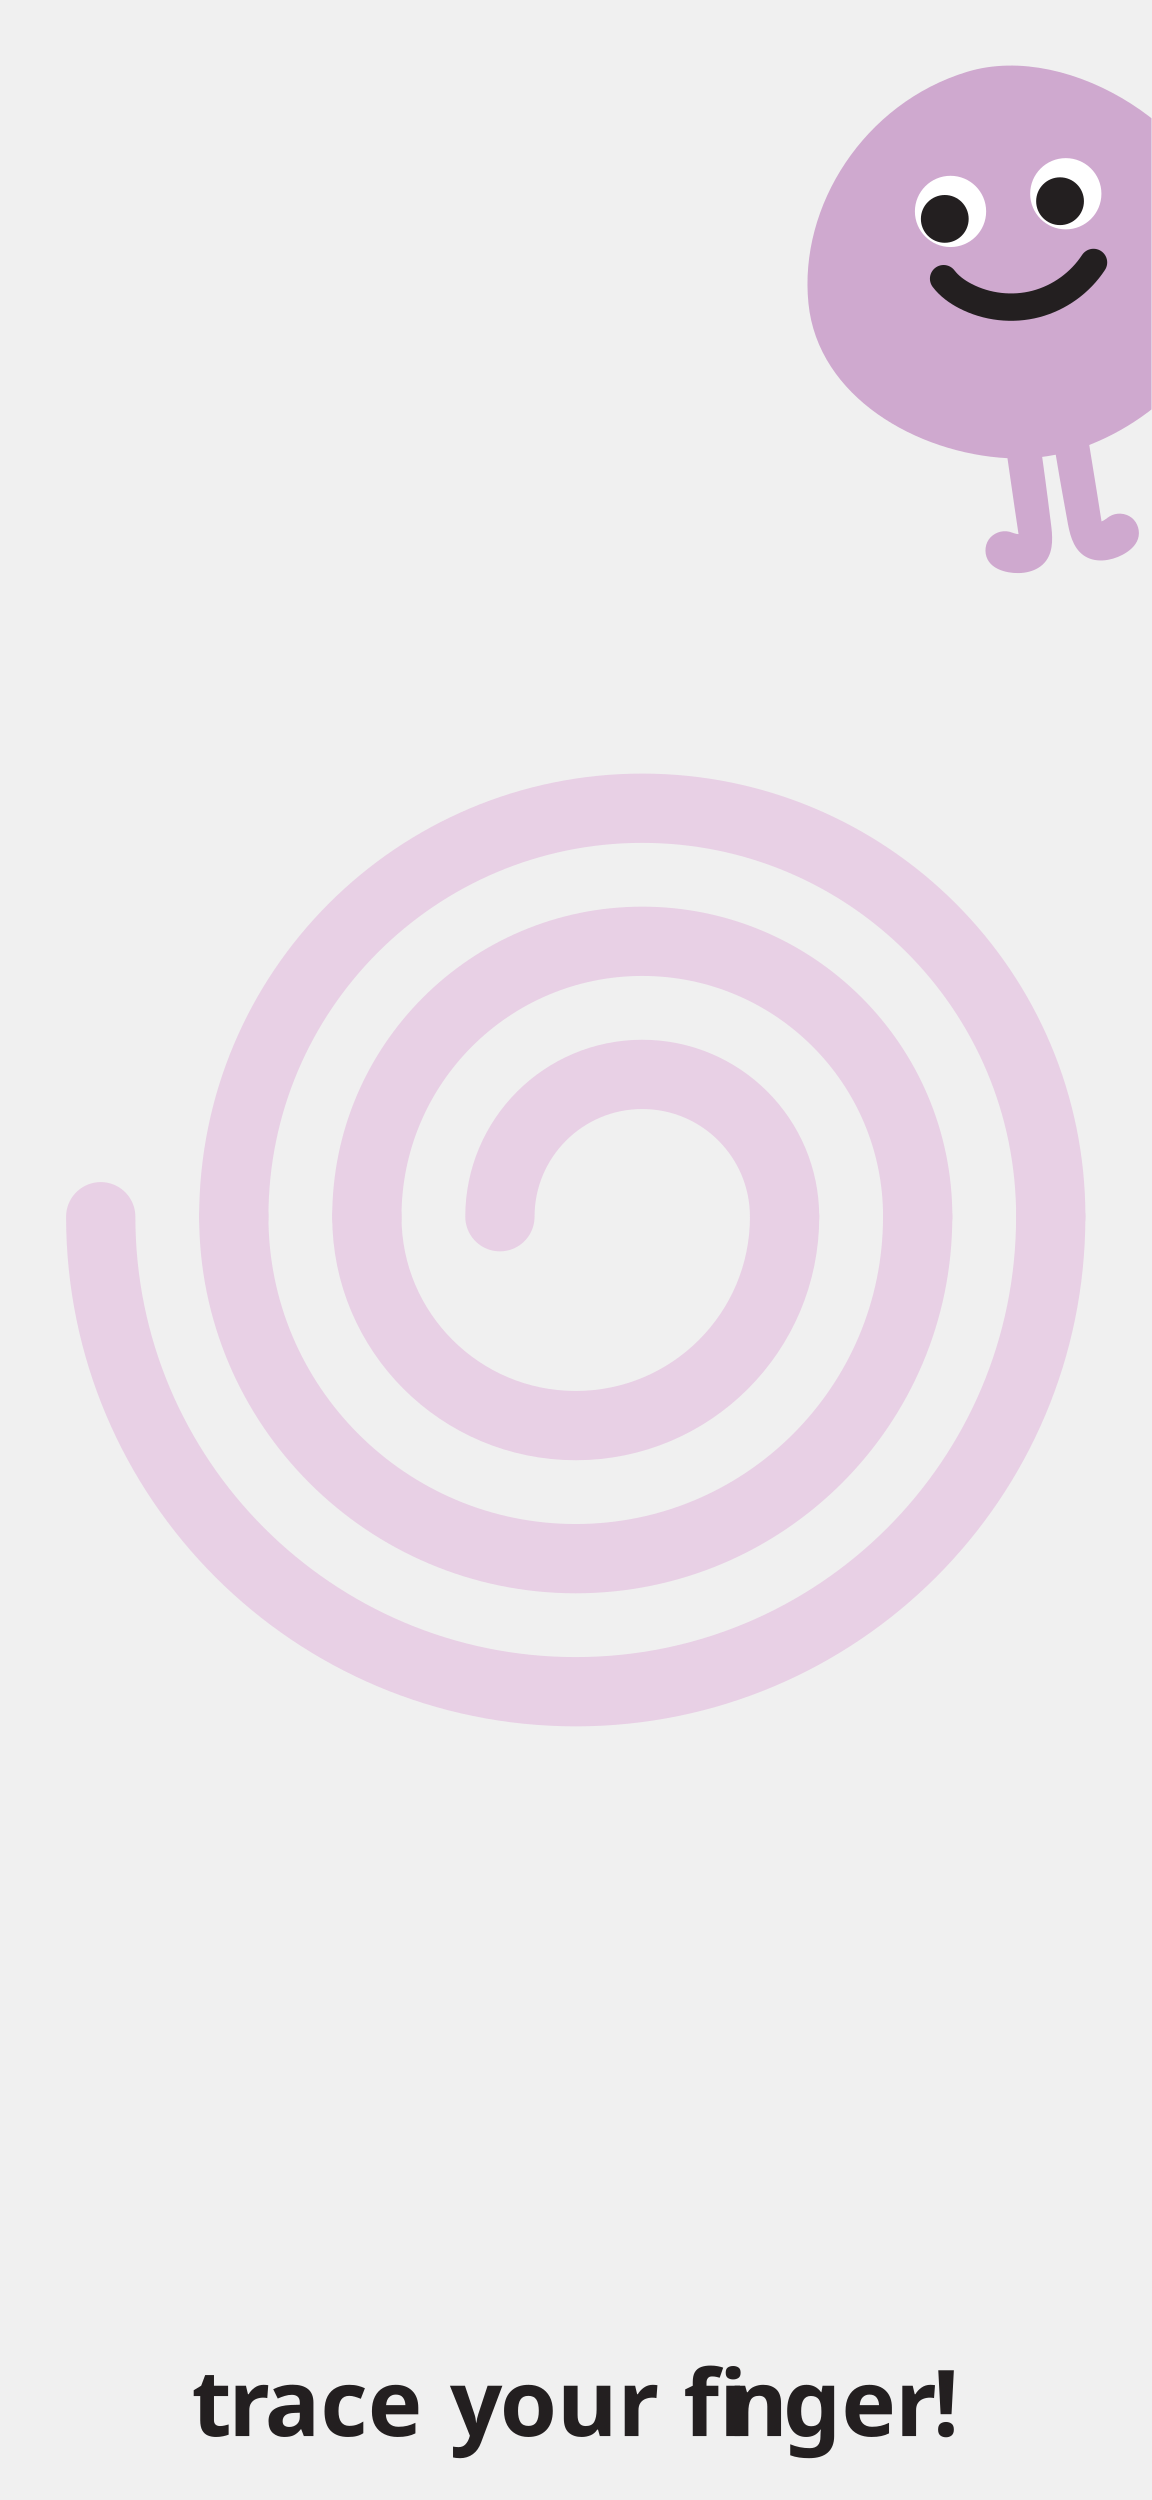
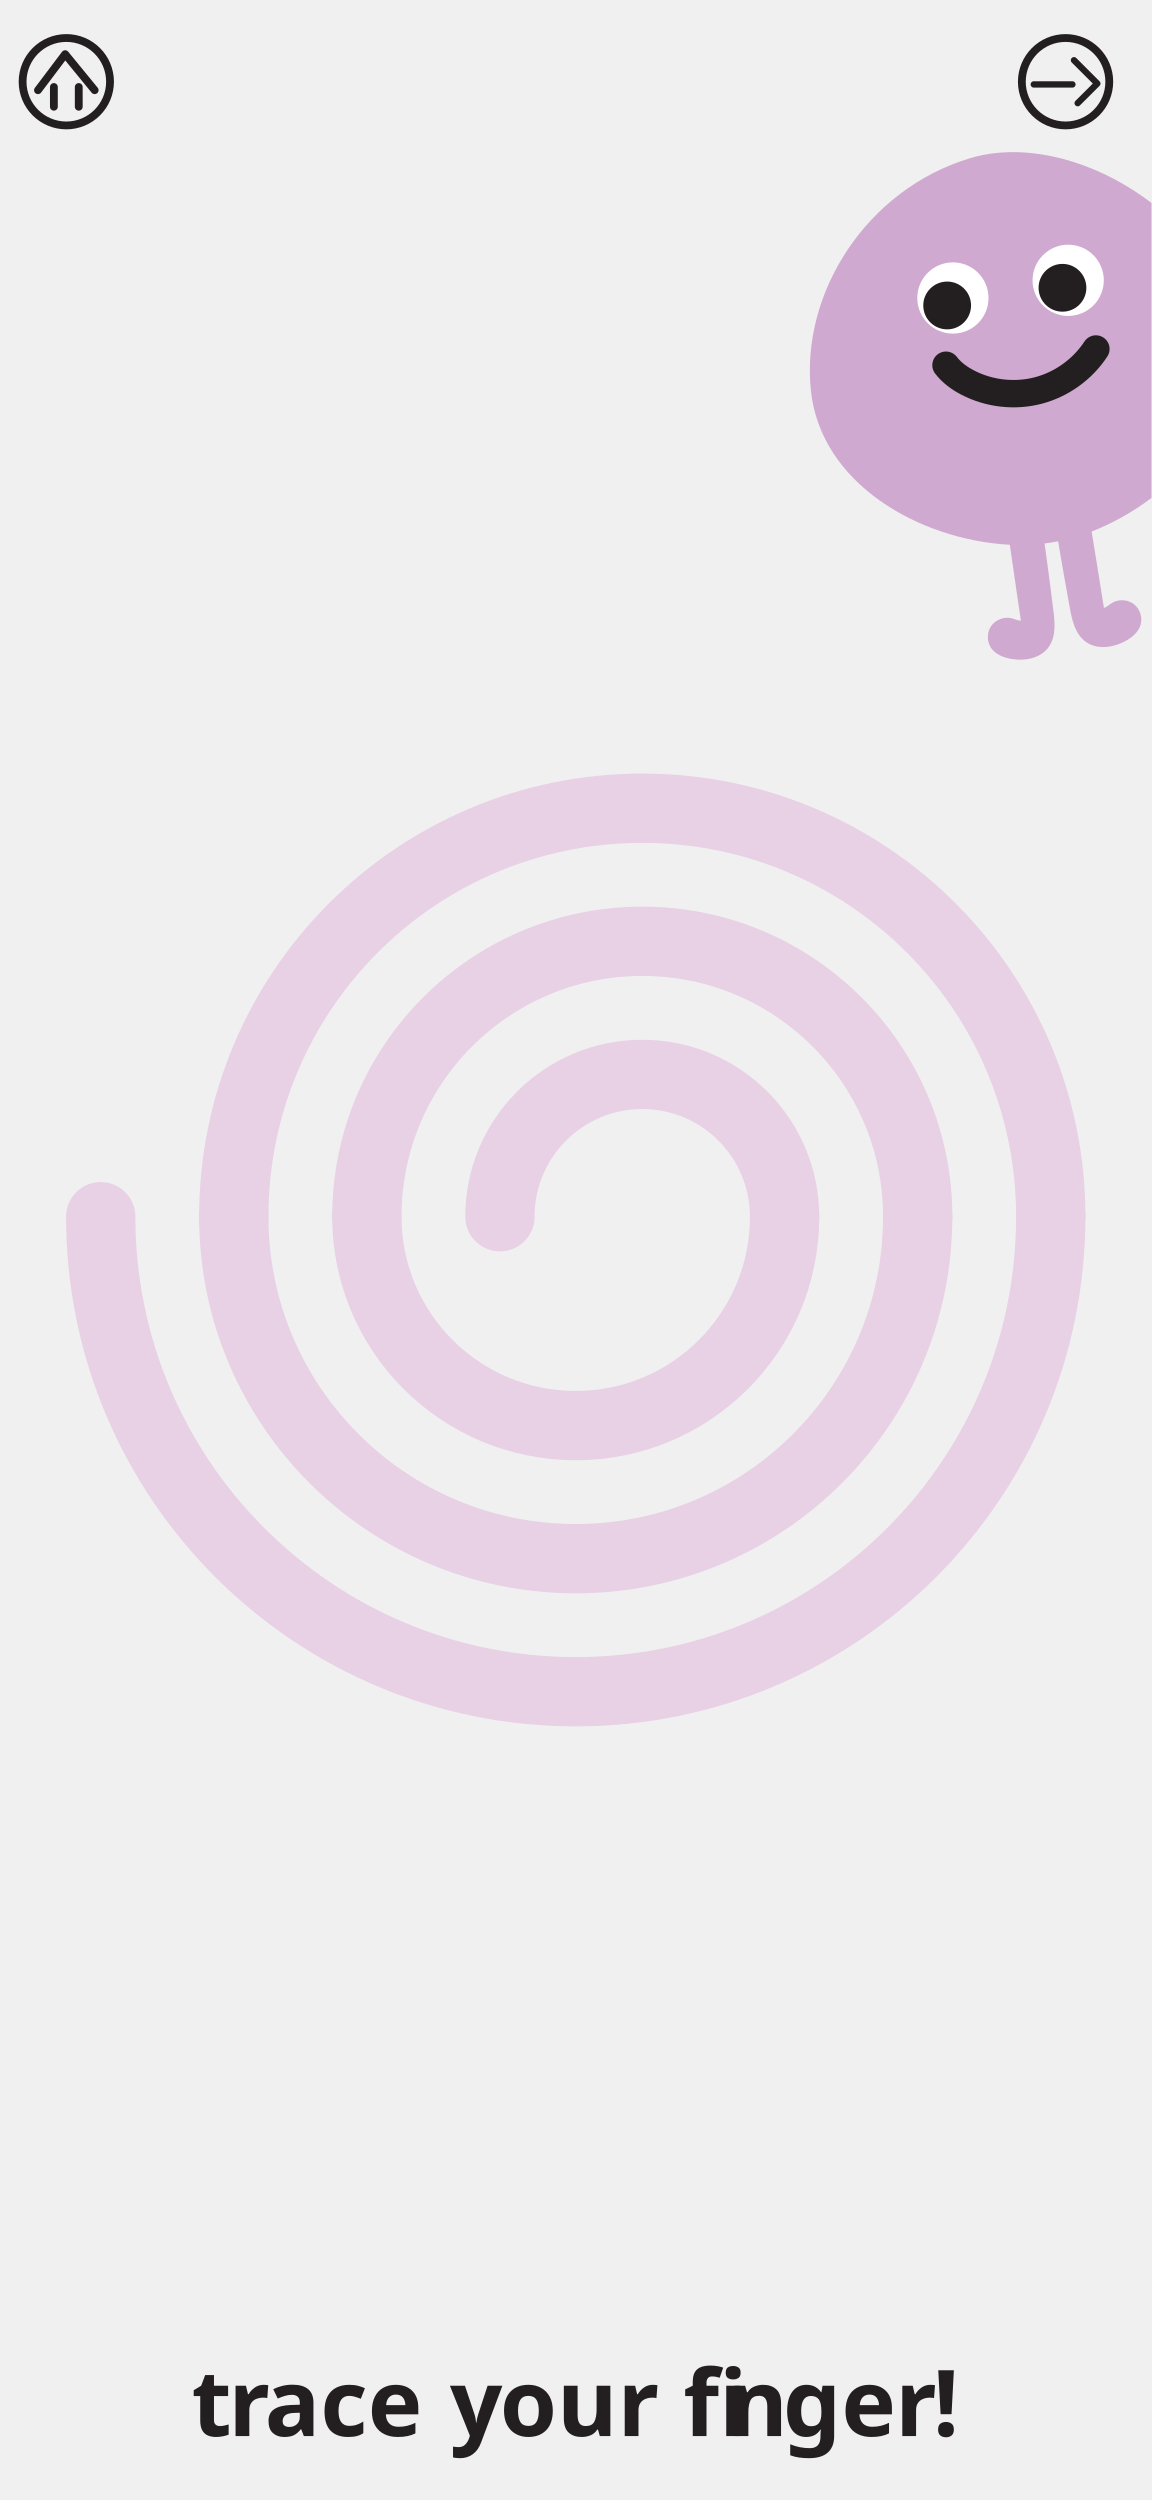
<svg xmlns="http://www.w3.org/2000/svg" id="Layer_1" data-name="Layer 1" viewBox="0 0 294.48 639.36">
  <defs>
    <style>
-       .cls-1, .cls-2, .cls-3 {
+       .cls-1, .cls-2, .cls-3, .cls-4, .cls-5, .cls-6 {
        fill: none;
      }

-       .cls-4, .cls-5 {
+       .cls-7, .cls-8 {
        fill: #231f20;
      }

-       .cls-6 {
+       .cls-9 {
        fill: #cfa9cf;
-       }
- 
-       .cls-7 {
-         letter-spacing: 0em;
-       }
- 
-       .cls-8 {
-         fill: #fff;
-       }
- 
-       .cls-2 {
-         stroke: #e8d0e5;
-         stroke-width: 17.72px;
-       }
- 
-       .cls-2, .cls-3 {
-         stroke-linecap: round;
-         stroke-miterlimit: 10;
-       }
- 
-       .cls-5 {
-         font-family: NeulisSans-Black, 'Neulis Sans';
-         font-size: 23.58px;
-         font-weight: 800;
-       }
- 
-       .cls-9 {
-         letter-spacing: -.03em;
      }

      .cls-10 {
        letter-spacing: 0em;
      }

-       .cls-3 {
+       .cls-11 {
+         fill: #fff;
+       }
+ 
+       .cls-2 {
+         stroke-width: 1.63px;
+       }
+ 
+       .cls-2, .cls-3, .cls-5, .cls-6 {
        stroke: #231f20;
+       }
+ 
+       .cls-2, .cls-4, .cls-5, .cls-6 {
+         stroke-linecap: round;
+       }
+ 
+       .cls-2, .cls-6 {
+         stroke-linejoin: round;
+       }
+ 
+       .cls-3, .cls-4, .cls-5 {
+         stroke-miterlimit: 10;
+       }
+ 
+       .cls-3, .cls-6 {
+         stroke-width: 2px;
+       }
+ 
+       .cls-4 {
+         stroke: #e8d0e5;
+         stroke-width: 17.72px;
+       }
+ 
+       .cls-8 {
+         font-family: NeulisSans-Black, 'Neulis Sans';
+         font-size: 23.58px;
+         font-weight: 800;
+       }
+ 
+       .cls-12 {
+         letter-spacing: -.03em;
+       }
+ 
+       .cls-13 {
+         letter-spacing: 0em;
+       }
+ 
+       .cls-5 {
        stroke-width: 7px;
      }

-       .cls-11 {
+       .cls-14 {
        clip-path: url(#clippath);
      }

-       .cls-12 {
+       .cls-15 {
        letter-spacing: 0em;
      }

-       .cls-13 {
+       .cls-16 {
        letter-spacing: 0em;
      }
    </style>
    <clipPath id="clippath">
      <rect class="cls-1" x="0" y="0" width="294.48" height="639.36" />
    </clipPath>
  </defs>
-   <g class="cls-11">
+   <g class="cls-14">
    <g>
-       <path class="cls-2" d="M268.72,311.17c0,67.09-54.39,121.48-121.48,121.48s-121.48-54.39-121.48-121.48" />
-       <path class="cls-2" d="M234.69,311.17c0,48.3-39.15,87.45-87.45,87.45s-87.45-39.15-87.45-87.45" />
-       <path class="cls-2" d="M200.66,311.17c0,29.5-23.92,53.42-53.42,53.42s-53.42-23.92-53.42-53.42" />
-       <path class="cls-2" d="M59.79,311.17c0-57.7,46.77-104.47,104.47-104.47,57.7,0,104.47,46.77,104.47,104.47" />
-       <path class="cls-2" d="M93.82,311.17c0-38.9,31.53-70.44,70.44-70.44,38.9,0,70.44,31.53,70.44,70.44" />
-       <path class="cls-2" d="M127.85,311.17c0-20.11,16.3-36.4,36.4-36.4,20.11,0,36.4,16.3,36.4,36.4" />
+       <path class="cls-4" d="M268.72,311.17c0,67.09-54.39,121.48-121.48,121.48s-121.48-54.39-121.48-121.48" />
+       <path class="cls-4" d="M234.69,311.17c0,48.3-39.15,87.45-87.45,87.45s-87.45-39.15-87.45-87.45" />
+       <path class="cls-4" d="M200.66,311.17c0,29.5-23.92,53.42-53.42,53.42s-53.42-23.92-53.42-53.42" />
+       <path class="cls-4" d="M59.79,311.17c0-57.7,46.77-104.47,104.47-104.47,57.7,0,104.47,46.77,104.47,104.47" />
+       <path class="cls-4" d="M93.82,311.17c0-38.9,31.53-70.44,70.44-70.44,38.9,0,70.44,31.53,70.44,70.44" />
+       <path class="cls-4" d="M127.85,311.17c0-20.11,16.3-36.4,36.4-36.4,20.11,0,36.4,16.3,36.4,36.4" />
    </g>
-     <text class="cls-5" transform="translate(48.99 623.01)">
+     <text class="cls-8" transform="translate(48.99 623.01)">
      <tspan x="0" y="0">t</tspan>
-       <tspan class="cls-10" x="9.41" y="0">r</tspan>
+       <tspan class="cls-13" x="9.41" y="0">r</tspan>
      <tspan x="18.7" y="0">ace </tspan>
-       <tspan class="cls-9" x="66.07" y="0">y</tspan>
-       <tspan class="cls-7" x="78.85" y="0">our fi</tspan>
-       <tspan class="cls-12" x="137.04" y="0">n</tspan>
+       <tspan class="cls-12" x="66.07" y="0">y</tspan>
+       <tspan class="cls-10" x="78.85" y="0">our fi</tspan>
+       <tspan class="cls-15" x="137.04" y="0">n</tspan>
      <tspan x="151.26" y="0">ge</tspan>
-       <tspan class="cls-13" x="179.93" y="0">r</tspan>
+       <tspan class="cls-16" x="179.93" y="0">r</tspan>
      <tspan x="189.58" y="0">!</tspan>
    </text>
    <g>
-       <path class="cls-6" d="M257.65,117.18c1.15,8.16,2.5,17.14,2.83,19.42-.81-.02-1.55-.41-2.33-.61-1.95-.49-4.17.35-5.3,2.01-1.13,1.67-1.09,4.04.08,5.67,1.13,1.56,3.06,2.33,4.95,2.68,3.48.65,7.53-.07,9.63-2.91,2.03-2.74,1.67-6.5,1.22-9.88-.12-.9-1.11-9.03-2.2-16.71.45-.05.91-.12,1.36-.19.71-.11,1.41-.23,2.11-.37,1.26,7.66,2.77,15.74,2.92,16.63.58,3.36,1.37,7.06,4.13,9.06,2.86,2.09,6.94,1.55,10.06-.11,1.69-.91,3.31-2.22,3.92-4.04.64-1.91-.04-4.18-1.62-5.43-1.58-1.25-3.94-1.39-5.66-.33-.69.42-1.27,1.02-2.04,1.28-.37-2.3-1.78-11.37-3.14-19.55,21.25-8.32,39.48-29.16,35.88-52.67-4.18-27.23-40.63-50.78-67.07-42.78-26.37,7.98-43.17,34.34-40.62,59.29,2.44,23.93,27.78,38.31,50.88,39.54Z" />
+       <path class="cls-9" d="M258.26,139.32c1.15,8.16,2.5,17.14,2.83,19.42-.81-.02-1.55-.41-2.33-.61-1.95-.49-4.17.35-5.3,2.01-1.13,1.67-1.09,4.04.08,5.67,1.13,1.56,3.06,2.33,4.95,2.68,3.48.65,7.53-.07,9.63-2.91,2.03-2.74,1.67-6.5,1.22-9.88-.12-.9-1.11-9.03-2.2-16.71.45-.05.91-.12,1.36-.19.71-.11,1.41-.23,2.11-.37,1.26,7.66,2.77,15.74,2.92,16.63.58,3.36,1.37,7.06,4.13,9.06,2.86,2.09,6.94,1.55,10.06-.11,1.69-.91,3.31-2.22,3.92-4.04.64-1.91-.04-4.18-1.62-5.43-1.58-1.25-3.94-1.39-5.66-.33-.69.42-1.27,1.02-2.04,1.28-.37-2.3-1.78-11.37-3.14-19.55,21.25-8.32,39.48-29.16,35.88-52.67-4.18-27.23-40.63-50.78-67.07-42.78-26.37,7.98-43.17,34.34-40.62,59.29,2.44,23.93,27.78,38.31,50.88,39.54Z" />
      <g>
        <g>
-           <circle class="cls-8" cx="272.57" cy="49.55" r="9.11" />
-           <circle class="cls-4" cx="271.1" cy="51.46" r="6.11" />
+           <circle class="cls-11" cx="273.18" cy="71.69" r="9.11" />
+           <circle class="cls-7" cx="271.72" cy="73.6" r="6.11" />
        </g>
        <g>
-           <circle class="cls-8" cx="243.09" cy="54.07" r="9.11" />
-           <circle class="cls-4" cx="241.62" cy="55.98" r="6.11" />
+           <circle class="cls-11" cx="243.7" cy="76.21" r="9.11" />
+           <circle class="cls-7" cx="242.23" cy="78.12" r="6.11" />
        </g>
      </g>
-       <path class="cls-3" d="M279.66,67.12c-3.39,5.19-8.75,9.05-14.74,10.62-5.99,1.57-12.56.83-18.05-2.03-2.12-1.1-4.11-2.54-5.55-4.44" />
+       <path class="cls-5" d="M280.27,89.25c-3.39,5.19-8.75,9.05-14.74,10.62-5.99,1.57-12.56.83-18.05-2.03-2.12-1.1-4.11-2.54-5.55-4.44" />
    </g>
  </g>
+   <g>
+     <circle class="cls-6" cx="16.96" cy="20.9" r="11.18" />
+     <g>
+       <polyline class="cls-6" points="9.71 23.07 16.66 13.85 24.21 23.07" />
+       <line class="cls-6" x1="13.78" y1="22.25" x2="13.78" y2="27.3" />
+       <line class="cls-6" x1="20.14" y1="22.25" x2="20.14" y2="27.3" />
+     </g>
+   </g>
+   <circle class="cls-3" cx="272.51" cy="20.9" r="11.18" />
+   <g>
+     <line class="cls-2" x1="264.39" y1="21.59" x2="274.26" y2="21.59" />
+     <polyline class="cls-2" points="274.67 15.41 280.63 21.37 275.61 26.38" />
+   </g>
</svg>
